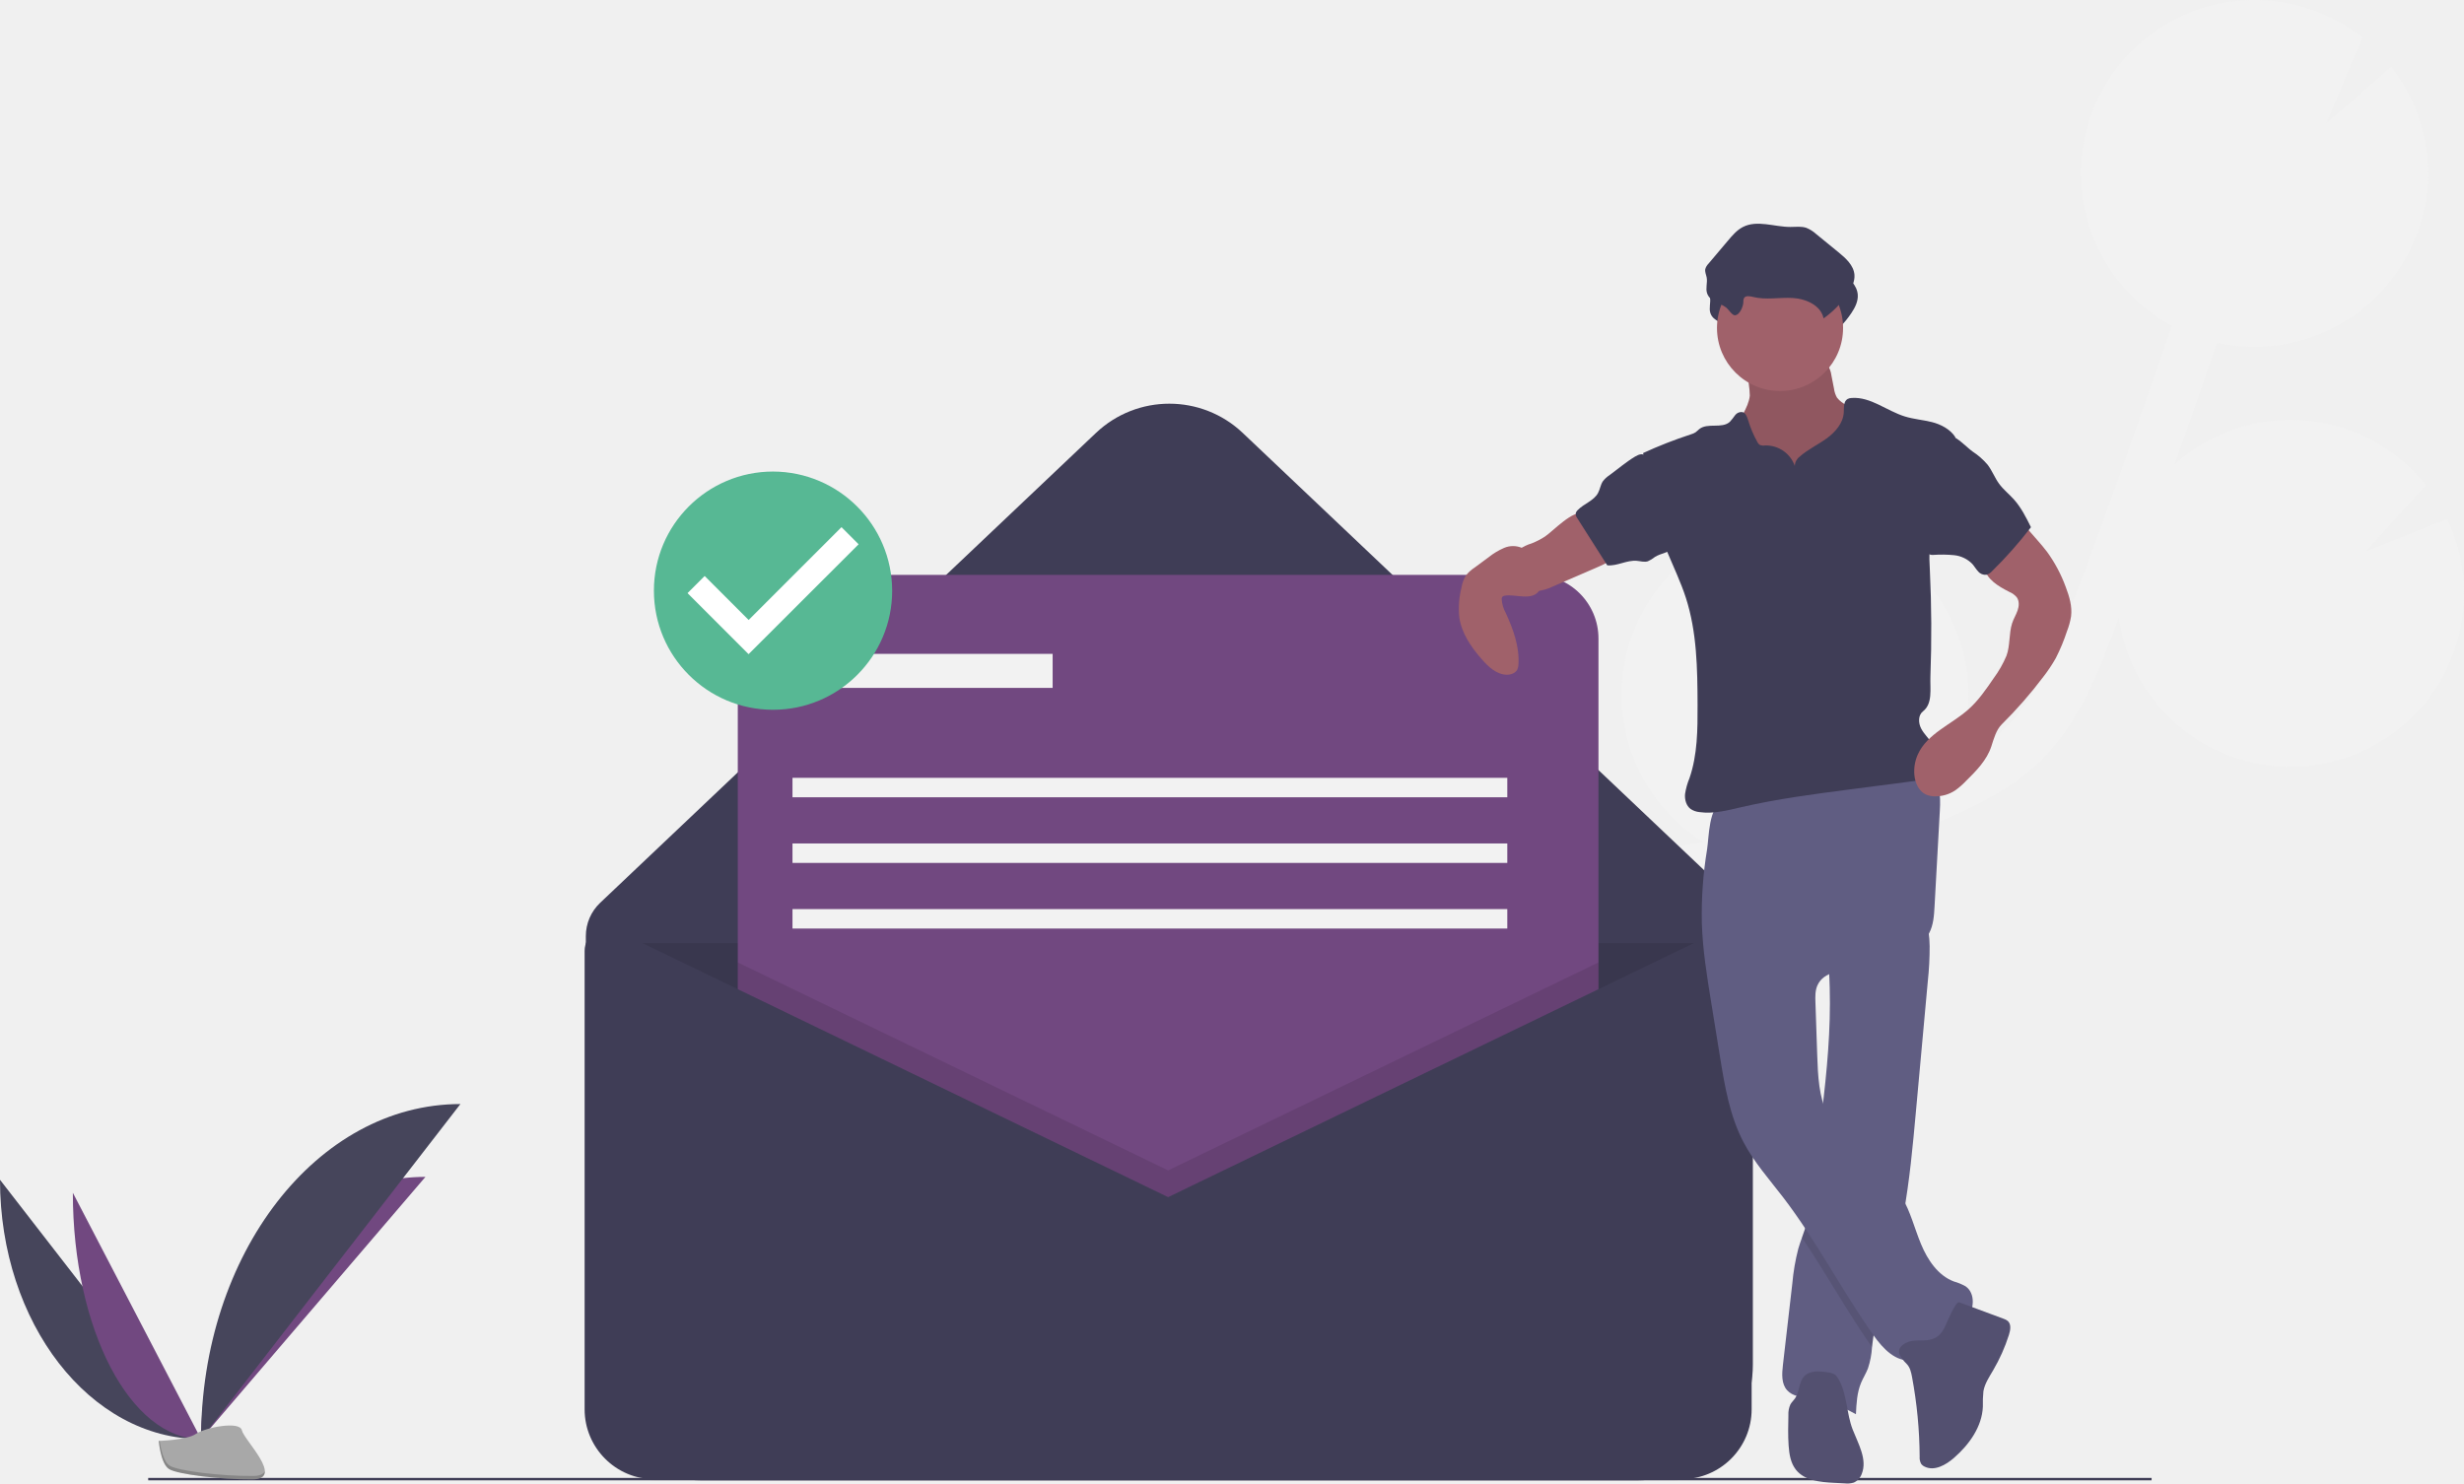
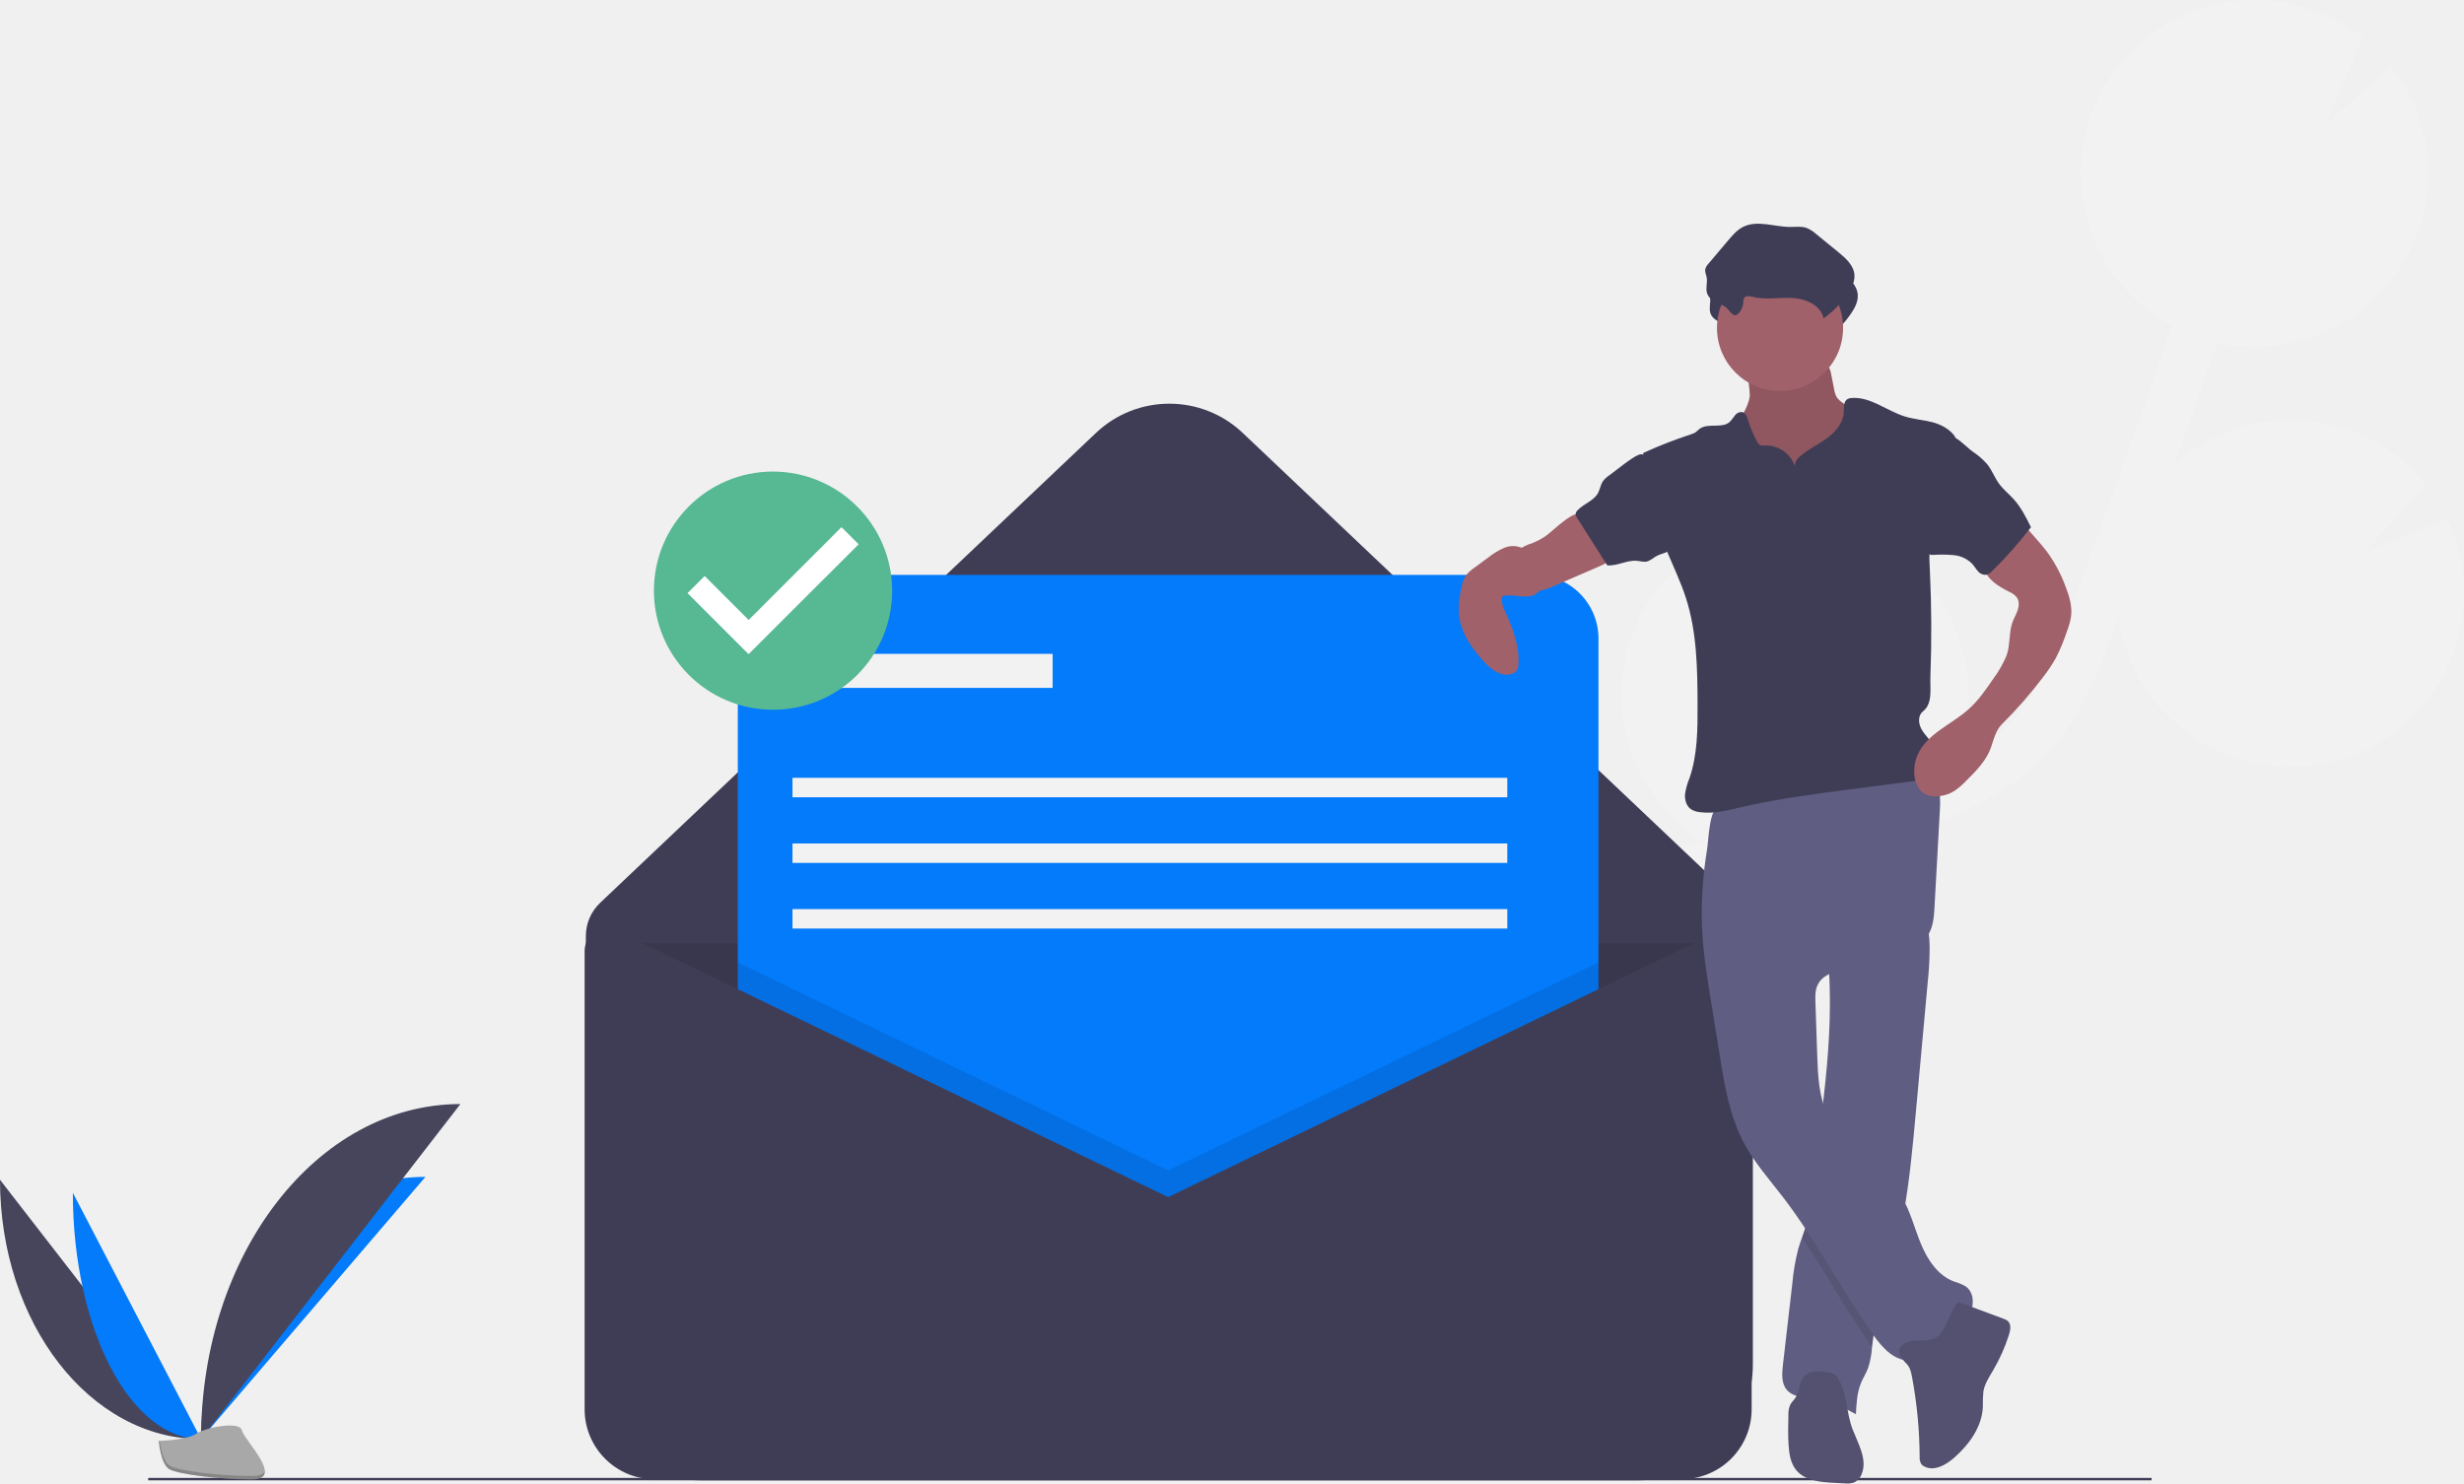
<svg xmlns="http://www.w3.org/2000/svg" id="aaafdec0-95c8-49a3-a8f8-64216c6da511" data-name="Layer 1" width="1013.449" height="610.281" viewBox="0 0 1013.449 610.281">
  <path d="M782.744,493.253l8.69-1.502c.834-.146,1.661-.324,2.494-.475A71.336,71.336,0,0,1,839.477,359.773l-11.39,27.103,26.986-23.563a1.218,1.218,0,0,1,.184.062,71.34,71.34,0,0,1,43.588,90.991c-.451,1.285-.989,2.512-1.505,3.754,7.618-3.828,14.926-8.284,20.886-13.989,12.066-11.562,18.676-27.517,26.064-47.173,14.636-38.953,28.727-78.469,42.256-118.071a71.308,71.308,0,0,1-33.338-86.355c.725-2.059,1.565-4.042,2.455-5.99.222-.487.447-.972.679-1.452.905-1.867,1.86-3.697,2.908-5.452.171-.288.363-.557.538-.842q1.368-2.221,2.886-4.31c.377-.523.752-1.044,1.142-1.555,1.147-1.5,2.334-2.959,3.587-4.352.418-.466.862-.902,1.292-1.356q1.443-1.523,2.966-2.954c.535-.502,1.064-1.008,1.614-1.492.141-.124.272-.26.414-.383.007.009.013.019.019.028a71.29,71.29,0,0,1,91.213-2.049L1050.1,195.641l26.679-23.283a70.944,70.944,0,0,1,2.637,84.02c.025.009.05.015.075.024-.291.428-.622.82-.922,1.24q-.844,1.184-1.728,2.325c-.758.976-1.545,1.919-2.349,2.85-.607.702-1.205,1.41-1.836,2.086-.924.988-1.892,1.924-2.866,2.854-.569.543-1.113,1.113-1.698,1.636q-2.3,2.055-4.76,3.899c-.575.431-1.182.811-1.769,1.223-1.151.81-2.308,1.608-3.503,2.347-.742.458-1.503.877-2.26,1.308-1.096.624-2.2,1.229-3.326,1.794-.799.4-1.603.781-2.417,1.151-1.157.527-2.328,1.016-3.512,1.482-.794.312-1.585.628-2.39.912-1.329.468-2.677.875-4.033,1.264-.685.197-1.358.422-2.049.598-2.034.519-4.092.961-6.173,1.299-.391.064-.79.088-1.183.145-1.725.251-3.459.454-5.207.577-.751.053-1.507.061-2.262.09-1.413.055-2.827.083-4.249.053-.829-.018-1.658-.06-2.49-.107q-2.077-.118-4.158-.362c-.82-.095-1.638-.189-2.459-.314-1.486-.226-2.971-.52-4.455-.843-.097-.021-.195-.034-.293-.056q-8.565,25.061-17.448,50.016a71.291,71.291,0,0,1,103.374,8.521l-24.664,27.276,33.394-13.331a71.095,71.095,0,0,1,2.854,54.309,69.978,69.978,0,0,1-9.062,17.532,71.312,71.312,0,0,1-128.853-31.287c-.627,1.676-1.234,3.373-1.863,5.048-6.519,17.341-14.63,38.922-30.918,54.525-11.041,10.576-24.625,17.285-37.657,22.958q-12.73,5.54-25.799,10.244a71.497,71.497,0,0,1-31.926,10.175c-13.747,3.819-27.668,7.007-41.718,9.468l-8.761,1.51c-7.874,1.349-15.947,2.737-23.96,4.337,1.154.342,2.309.669,3.457,1.073a71.363,71.363,0,0,1,47.639,69.428l-54.925,16.859,49.701,7.893a71.373,71.373,0,0,1-118.926,21.106q.757,2.535,1.52,5.063c1.009,3.349,2.01,6.678,2.971,9.976,13.078,44.938,7.45,80.288-15.851,99.532l-12.644-15.305c22.678-18.734,15.642-57.336,9.434-78.682-.944-3.238-1.929-6.509-2.92-9.798-8.518-28.298-18.174-60.373-5.668-89.848C684.773,510.029,739.096,500.727,782.744,493.253Z" transform="translate(-93.27537 -144.8593)" fill="#f2f2f2" />
  <path d="M766.646,753.851H381.813a47.583,47.583,0,0,1-47.583-47.583V529.956a18.851,18.851,0,0,1,5.882-13.681L544.036,322.972a43.889,43.889,0,0,1,60.388,0L798.854,507.276a49.274,49.274,0,0,1,15.376,35.76V706.268A47.583,47.583,0,0,1,766.646,753.851Z" transform="translate(-93.27537 -144.8593)" fill="#3f3d56" />
  <path d="M240.954,387.992h476a0,0,0,0,1,0,0V580.259a28.732,28.732,0,0,1-28.732,28.732H269.686a28.732,28.732,0,0,1-28.732-28.732V387.992a0,0,0,0,1,0,0Z" opacity="0.1" />
  <path d="M333.73,521.351" transform="translate(-93.27537 -144.8593)" fill="none" stroke="#3f3d56" stroke-miterlimit="10" />
-   <rect x="303.454" y="236.492" width="354" height="354" rx="26.181" fill="#714880" />
+   <rect x="303.454" y="236.492" width="354" height="354" rx="26.181" fill="#037bfb" />
  <polygon points="657.454 395.942 657.454 590.492 303.454 590.492 303.454 395.942 480.454 481.492 657.454 395.942" opacity="0.1" />
  <path d="M573.73,637.351l-226.794-109.617a9.202,9.202,0,0,0-13.206,8.285V724.619a28.732,28.732,0,0,0,28.732,28.732H784.997a28.732,28.732,0,0,0,28.732-28.732v-185.369a11.229,11.229,0,0,0-16.115-10.11Z" transform="translate(-93.27537 -144.8593)" fill="#3f3d56" />
  <rect x="333.954" y="268.992" width="99" height="14" fill="#f2f2f2" />
  <rect x="325.954" y="319.992" width="294" height="8" fill="#f2f2f2" />
  <rect x="325.954" y="346.992" width="294" height="8" fill="#f2f2f2" />
  <rect x="325.954" y="373.992" width="294" height="8" fill="#f2f2f2" />
  <line x1="60.954" y1="608.492" x2="884.954" y2="608.492" fill="none" stroke="#3f3d56" stroke-miterlimit="10" />
  <path d="M93.275,630.212c0,58.96,36.989,106.67,82.699,106.67" transform="translate(-93.27537 -144.8593)" fill="#46455b" />
-   <path d="M175.975,736.883c0-59.623,41.277-107.869,92.288-107.869" transform="translate(-93.27537 -144.8593)" fill="#714880" />
-   <path d="M123.239,635.557c0,56.006,23.587,101.325,52.736,101.325" transform="translate(-93.27537 -144.8593)" fill="#714880" />
+   <path d="M175.975,736.883c0-59.623,41.277-107.869,92.288-107.869" transform="translate(-93.27537 -144.8593)" fill="#037bfb" />
+   <path d="M123.239,635.557c0,56.006,23.587,101.325,52.736,101.325" transform="translate(-93.27537 -144.8593)" fill="#037bfb" />
  <path d="M175.975,736.883c0-76.185,47.71-137.832,106.67-137.832" transform="translate(-93.27537 -144.8593)" fill="#46455b" />
  <path d="M158.577,737.635s11.728-.361,15.263-2.878,18.041-5.522,18.918-1.486,17.625,20.076,4.384,20.183-30.766-2.062-34.294-4.211S158.577,737.635,158.577,737.635Z" transform="translate(-93.27537 -144.8593)" fill="#a8a8a8" />
  <path d="M197.378,752.049c-13.241.107-30.766-2.062-34.294-4.211-2.687-1.637-3.757-7.509-4.115-10.218-.248.011-.392.015-.392.015s.743,9.459,4.271,11.608,21.053,4.318,34.294,4.211c3.822-.031,5.142-1.391,5.07-3.405C201.68,751.266,200.223,752.026,197.378,752.049Z" transform="translate(-93.27537 -144.8593)" opacity="0.2" />
  <path d="M812.988,307.63c-.601,5.355-4.685,9.668-6.198,14.839-2.278,7.784,1.661,16.136,7.048,22.198a49.159,49.159,0,0,0,34.234,16.255,14.6,14.6,0,0,0,5.66-.617,12.116,12.116,0,0,0,4.306-2.943c4.057-4.074,6.235-9.719,7.103-15.402s.531-11.474.191-17.214a9.721,9.721,0,0,0-.636-3.472,8.896,8.896,0,0,0-2.235-2.747,52.07,52.07,0,0,0-9.59-6.966,11.009,11.009,0,0,1-4.018-3.075,9.937,9.937,0,0,1-1.242-3.681l-1.059-5.399a10.609,10.609,0,0,0-1.556-4.376c-1.872-2.525-5.452-2.868-8.592-2.992L824.899,291.586c-3.579-.14-8.294-1.167-11.788-.464-3.262.656-2.179,3.663-1.586,6.4A46.267,46.267,0,0,1,812.988,307.63Z" transform="translate(-93.27537 -144.8593)" fill="#a0616a" />
  <path d="M812.988,307.63c-.601,5.355-4.685,9.668-6.198,14.839-2.278,7.784,1.661,16.136,7.048,22.198a49.159,49.159,0,0,0,34.234,16.255,14.6,14.6,0,0,0,5.66-.617,12.116,12.116,0,0,0,4.306-2.943c4.057-4.074,6.235-9.719,7.103-15.402s.531-11.474.191-17.214a9.721,9.721,0,0,0-.636-3.472,8.896,8.896,0,0,0-2.235-2.747,52.07,52.07,0,0,0-9.59-6.966,11.009,11.009,0,0,1-4.018-3.075,9.937,9.937,0,0,1-1.242-3.681l-1.059-5.399a10.609,10.609,0,0,0-1.556-4.376c-1.872-2.525-5.452-2.868-8.592-2.992L824.899,291.586c-3.579-.14-8.294-1.167-11.788-.464-3.262.656-2.179,3.663-1.586,6.4A46.267,46.267,0,0,1,812.988,307.63Z" transform="translate(-93.27537 -144.8593)" opacity="0.1" />
  <path d="M886.177,548.641q-2.445,26.808-4.89,53.608c-1.276,14.061-2.577,28.179-5.079,42.059-.864,4.783-1.877,9.541-3.079,14.258-3.342,13.097-8.191,25.899-9.755,39.325-.049.387-.091.782-.132,1.177a34.189,34.189,0,0,1-1.671,8.726c-.782,2.05-1.984,3.919-2.832,5.944-1.688,4.05-1.91,8.529-2.116,12.916a55.682,55.682,0,0,0-19.173-6.553c-3.252-.486-6.874-.831-9.088-3.26-2.453-2.684-2.182-6.792-1.77-10.397q1.939-16.794,3.869-33.571a87.495,87.495,0,0,1,2.445-14.258c.445-1.556.98-3.087,1.523-4.618.749-2.107,1.506-4.215,2.074-6.38a76.832,76.832,0,0,0,1.712-10.628c1.325-11.262,2.922-22.499,4.322-33.752l.074-.593c2.099-17.057,3.696-34.197,3.235-51.377-.066-2.544-.173-5.088-.338-7.639-.23-3.696-.568-5.656,2.494-7.969,3.383-2.552,7.837-4.338,11.706-6.01,2.083-.906,25.018-9.047,25.553-7.261a44.688,44.688,0,0,1,1.679,11.706A130.253,130.253,0,0,1,886.177,548.641Z" transform="translate(-93.27537 -144.8593)" fill="#605d82" />
  <path d="M876.207,644.308c-.864,4.783-1.877,9.541-3.079,14.258-3.342,13.097-8.191,25.899-9.755,39.325-.049.387-.091.782-.132,1.177-10.224-14.604-18.835-30.311-28.813-45.072.749-2.107,1.506-4.215,2.074-6.38a76.832,76.832,0,0,0,1.712-10.628c1.325-11.262,2.922-22.499,4.322-33.752l.074-.593a34.964,34.964,0,0,0,2.494,6.923c6.701,13.616,22.622,20.498,30.41,33.53Q875.874,643.703,876.207,644.308Z" transform="translate(-93.27537 -144.8593)" opacity="0.1" />
  <path d="M793.242,524.578c.338,10.921,2.086,21.743,3.83,32.529l3.599,22.254c1.97,12.18,4.021,24.607,9.785,35.516,4.312,8.16,10.524,15.124,16.143,22.445,13.815,17.998,24.194,38.387,37.294,56.913,3.808,5.385,9.25,11.208,15.749,10.084,4.265-.738,7.363-4.289,10.715-7.027,3.953-3.228,8.716-5.59,11.826-9.636s3.719-10.771-.494-13.65a22.228,22.228,0,0,0-4.822-1.973c-6.532-2.484-10.759-8.862-13.449-15.312s-4.32-13.384-7.904-19.383c-7.787-13.032-23.71-19.913-30.413-33.534-3.754-7.629-4.112-16.422-4.399-24.92l-.732-21.662c-.08-2.369-.143-4.833.82-6.998,2.564-5.766,10.305-6.303,16.573-7.034a56.692,56.692,0,0,0,20.31-6.408c3.61-1.95,7.137-4.435,9.069-8.055,1.762-3.303,2.005-7.176,2.212-10.914l2.17-39.258c.187-3.378.357-6.87-.833-10.036-2.989-7.95-13.029-10.548-21.514-10.169-15.79.706-30.367,7.498-45.255,12.085a115.055,115.055,0,0,1-11.217,2.926c-3.341.671-7.385.392-10.572,1.467-5.667,1.911-5.523,14.304-6.327,19.445A163.693,163.693,0,0,0,793.242,524.578Z" transform="translate(-93.27537 -144.8593)" fill="#605d82" />
  <path d="M877.499,705.964c1.392,1.404,1.847,3.461,2.21,5.405a184.599,184.599,0,0,1,3.126,32.692,5.338,5.338,0,0,0,.588,2.962,3.721,3.721,0,0,0,1.538,1.236c4.024,1.918,8.695-.755,12.048-3.692,6.216-5.445,11.476-12.754,11.829-21.011a48.779,48.779,0,0,1,.223-6.372c.546-3.108,2.361-5.817,3.96-8.537a72.053,72.053,0,0,0,6.545-14.672c.611-1.923,1.018-4.345-.489-5.687a5.482,5.482,0,0,0-1.792-.931L899.109,680.606c-1.575-.585-5.495,9.484-6.117,10.585-1.522,2.693-3.035,4.221-6.088,4.843-3.117.634-6.827-.276-9.735,1.279C872.249,699.944,874.714,703.155,877.499,705.964Z" transform="translate(-93.27537 -144.8593)" fill="#535070" />
  <path d="M849.449,712.178a5.574,5.574,0,0,0-1.384-1.754,6.259,6.259,0,0,0-2.791-.948c-3.461-.588-7.563-.975-9.951,1.598-2.239,2.412-1.854,6.34-3.727,9.047-.593.857-1.396,1.563-1.91,2.469a9.31,9.31,0,0,0-.838,4.429c-.097,4.195-.193,8.398.097,12.584.243,3.508.834,7.184,3.028,9.932,3.521,4.411,9.872,5.045,15.508,5.332l4.565.232a8.912,8.912,0,0,0,3.741-.343,6.159,6.159,0,0,0,3.227-3.551c2.376-5.906-1.387-12.27-3.705-18.2C852.646,726.189,853.125,718.621,849.449,712.178Z" transform="translate(-93.27537 -144.8593)" fill="#535070" />
  <path d="M811.666,277.459a3.773,3.773,0,0,1,.257-1.76c.669-1.182,2.415-.861,3.732-.528,5.297,1.335,10.878.127,16.331.439s11.597,3.038,12.693,8.39a39.824,39.824,0,0,0,10.069-10.345c1.514-2.265,2.833-4.859,2.627-7.576-.297-3.918-3.584-6.848-6.628-9.333l-9.073-7.407a13.673,13.673,0,0,0-4.062-2.583c-2.095-.716-4.38-.375-6.594-.373-6.605.004-13.647-3.002-19.521.018-2.454,1.261-4.301,3.423-6.081,5.53l-8.098,9.586a5.121,5.121,0,0,0-1.294,2.195c-.23,1.17.37,2.325.58,3.499.383,2.141-.54,4.427.169,6.484,1.177,3.414,5.323,3.897,7.857,5.855.945.729,2.425,3.202,3.55,3.172C810.209,282.665,811.613,279.037,811.666,277.459Z" transform="translate(-93.27537 -144.8593)" fill="#3f3d56" />
  <circle cx="732.131" cy="134.925" r="25.932" fill="#a0616a" />
  <path d="M831.48,336.536a12.562,12.562,0,0,0-12.229-8.416,3.729,3.729,0,0,1-2.256-.285,3.109,3.109,0,0,1-.927-1.159,45.299,45.299,0,0,1-3.781-8.939c-.414-1.373-.979-2.991-2.368-3.348a3.199,3.199,0,0,0-3.018,1.313,26.59,26.59,0,0,1-2.157,2.711c-3.261,2.916-9.043.258-12.504,2.934-.565.437-1.032.997-1.626,1.394a7.594,7.594,0,0,1-1.904.816,182.621,182.621,0,0,0-19.626,7.687c2.303,13.867,4.662,27.975,10.059,40.955,2.568,6.177,5.479,12.226,7.536,18.591,4.557,14.104,4.759,29.194,4.81,44.015.035,10.144-.015,20.505-3.297,30.103a28.412,28.412,0,0,0-1.853,6.613c-.198,2.287.468,4.809,2.321,6.164a7.938,7.938,0,0,0,3.581,1.258c5.687.834,11.42-.679,17.019-1.976,15.008-3.476,30.315-5.465,45.592-7.448l25.6-3.324a14.862,14.862,0,0,0,5.296-1.369c4.684-2.565,5.129-9.611,2.22-14.09-1.395-2.147-3.362-3.909-4.534-6.185s-1.272-5.46.746-7.037c4.103-3.207,2.879-9.158,3.075-14.362q.821-21.829-.222-43.674a86.962,86.962,0,0,1-.145-9.058,80.214,80.214,0,0,1,2.823-15.115l7.779-30.628c-2.032-3.211-5.923-5.248-9.609-6.173s-7.525-1.197-11.154-2.322c-7.436-2.304-14.057-8.152-21.823-7.607a3.962,3.962,0,0,0-1.691.413c-1.752.992-1.474,3.516-1.586,5.526-.248,4.447-3.518,8.163-7.13,10.769s-7.737,4.506-11.054,7.478A4.933,4.933,0,0,0,831.48,336.536Z" transform="translate(-93.27537 -144.8593)" fill="#3f3d56" />
  <path d="M728.73,365.587a30.615,30.615,0,0,1-5.454,2.807,17.93,17.93,0,0,0-5.225,2.536,8.188,8.188,0,0,0-1.817,2.245,9.983,9.983,0,0,0,9.206,14.874,20.039,20.039,0,0,0,6.807-2.03L750.537,378.093c3.096-1.341,6.44-2.914,7.903-5.954a1.383,1.383,0,0,0,.178-.945,1.562,1.562,0,0,0-.751-.79,40.867,40.867,0,0,1-10.65-10.042c-.75-1.019-1.669-3.424-2.729-4.035C740.616,354.098,731.829,363.576,728.73,365.587Z" transform="translate(-93.27537 -144.8593)" fill="#a0616a" />
  <path d="M924.258,359.084l6.743,7.703c1.448,1.654,2.897,3.309,4.216,5.067a59.141,59.141,0,0,1,7.723,14.549c1.466,3.846,2.682,7.943,2.17,12.027a29.422,29.422,0,0,1-1.687,6.117,76.142,76.142,0,0,1-4.582,11.036,62.866,62.866,0,0,1-5.156,7.727,180.44,180.44,0,0,1-17.094,19.552c-2.305,2.282-3.272,5.972-4.276,9.057-1.851,5.69-6.255,10.121-10.514,14.323a29.237,29.237,0,0,1-4.515,3.885,14.705,14.705,0,0,1-8.216,2.34,9.018,9.018,0,0,1-3.701-.766c-2.915-1.384-4.396-4.754-4.7-7.967a16.946,16.946,0,0,1,1.418-8.521c3.869-8.572,13.806-12.286,20.83-18.54,4.119-3.667,7.268-8.274,10.374-12.831a44.348,44.348,0,0,0,5.247-9.197c1.569-4.185.958-9.14,2.328-13.394.579-1.798,1.609-3.422,2.232-5.206s.78-3.901-.31-5.445a7.913,7.913,0,0,0-3.053-2.235c-4.487-2.277-9.512-5.208-10.371-10.166a10.891,10.891,0,0,1,2.009-7.764,32.35,32.35,0,0,1,5.658-5.93C918.995,362.771,922.295,360.819,924.258,359.084Z" transform="translate(-93.27537 -144.8593)" fill="#a0616a" />
  <path d="M724.401,376.34c-1.191-2.405-2.679-4.859-5.082-6.055a9.364,9.364,0,0,0-7.387-.031,27.774,27.774,0,0,0-6.483,3.92l-5.812,4.285a14.307,14.307,0,0,0-3.451,3.185,13.445,13.445,0,0,0-1.797,4.931,35.246,35.246,0,0,0-.914,12.197c.922,6.554,4.874,12.276,9.223,17.266,2.718,3.118,6.073,6.264,10.207,6.397,1.784.057,3.769-.646,4.511-2.27a5.661,5.661,0,0,0,.403-2.022c.447-7.311-2.169-14.452-5.218-21.111a13.536,13.536,0,0,1-1.683-5.673,1.556,1.556,0,0,1,.248-.95,1.605,1.605,0,0,1,.992-.484c4.174-.826,11.364,2.417,14.292-2.218C728.351,384.7,725.75,379.065,724.401,376.34Z" transform="translate(-93.27537 -144.8593)" fill="#a0616a" />
  <path d="M810.306,269.3a3.773,3.773,0,0,1,.257-1.76c.669-1.182,2.415-.861,3.732-.528,5.297,1.335,10.878.127,16.331.439s11.597,3.038,12.693,8.39a39.824,39.824,0,0,0,10.069-10.345c1.514-2.265,2.833-4.859,2.627-7.576-.297-3.918-3.584-6.848-6.628-9.333l-9.073-7.407a13.672,13.672,0,0,0-4.062-2.583c-2.095-.716-4.38-.375-6.594-.373-6.605.004-13.647-3.002-19.521.018-2.454,1.261-4.301,3.423-6.081,5.53l-8.098,9.586a5.121,5.121,0,0,0-1.294,2.195c-.23,1.17.37,2.325.58,3.499.383,2.141-.54,4.427.169,6.484,1.177,3.414,5.323,3.897,7.857,5.855.945.729,2.425,3.202,3.55,3.172C808.849,274.505,810.253,270.877,810.306,269.3Z" transform="translate(-93.27537 -144.8593)" fill="#3f3d56" />
  <path d="M755.229,340.364a10.541,10.541,0,0,0-2.714,2.527c-.951,1.437-1.144,3.252-1.961,4.77-1.748,3.248-5.835,4.403-8.385,7.067a2.64,2.64,0,0,0-.806,1.382,3.08,3.08,0,0,0,.685,1.99l12.297,19.332c4.094.36,8.022-2.205,12.118-1.864,1.529.127,3.094.655,4.561.203a13.079,13.079,0,0,0,2.927-1.79c2.444-1.545,5.698-1.725,7.748-3.764,1.968-1.956,2.219-5.017,2.195-7.792a31.321,31.321,0,0,0-.731-7.168c-1.81-7.42-7.485-13.114-11.043-19.687-1.732-3.2-2.674-5.073-6.34-2.876C762.095,334.903,758.697,337.828,755.229,340.364Z" transform="translate(-93.27537 -144.8593)" fill="#3f3d56" />
  <path d="M904.571,330.588a28.769,28.769,0,0,1,6.186,5.419c1.873,2.415,2.934,5.372,4.734,7.843,1.744,2.395,4.119,4.25,6.097,6.455,3,3.345,5.033,7.425,7.028,11.451a171.065,171.065,0,0,1-15.906,17.977,5.13,5.13,0,0,1-2.415,1.588,3.896,3.896,0,0,1-3.414-1.392c-.886-.929-1.513-2.075-2.36-3.039a12.162,12.162,0,0,0-7.518-3.636,51.632,51.632,0,0,0-8.518-.117,3.367,3.367,0,0,1-1.819-.306,3.056,3.056,0,0,1-.993-1.139c-3.329-5.665-2.258-12.778-1.084-19.243l2.695-14.835a33.297,33.297,0,0,1,2.243-8.245c1.021-2.182,3.304-5.881,6.111-5.228C898.468,324.798,902.19,328.876,904.571,330.588Z" transform="translate(-93.27537 -144.8593)" fill="#3f3d56" />
  <ellipse cx="317.954" cy="242.066" rx="41" ry="41.075" fill="#fff" />
  <path d="M411.23,338.851a49,49,0,1,0,49,49A49.144,49.144,0,0,0,411.23,338.851Zm-10.059,75.125-25.113-25.113,7.044-7.044L401.194,399.912l38.187-38.187,7.044,7.044-45.254,45.207Z" transform="translate(-93.27537 -144.8593)" fill="#57b894" />
</svg>
